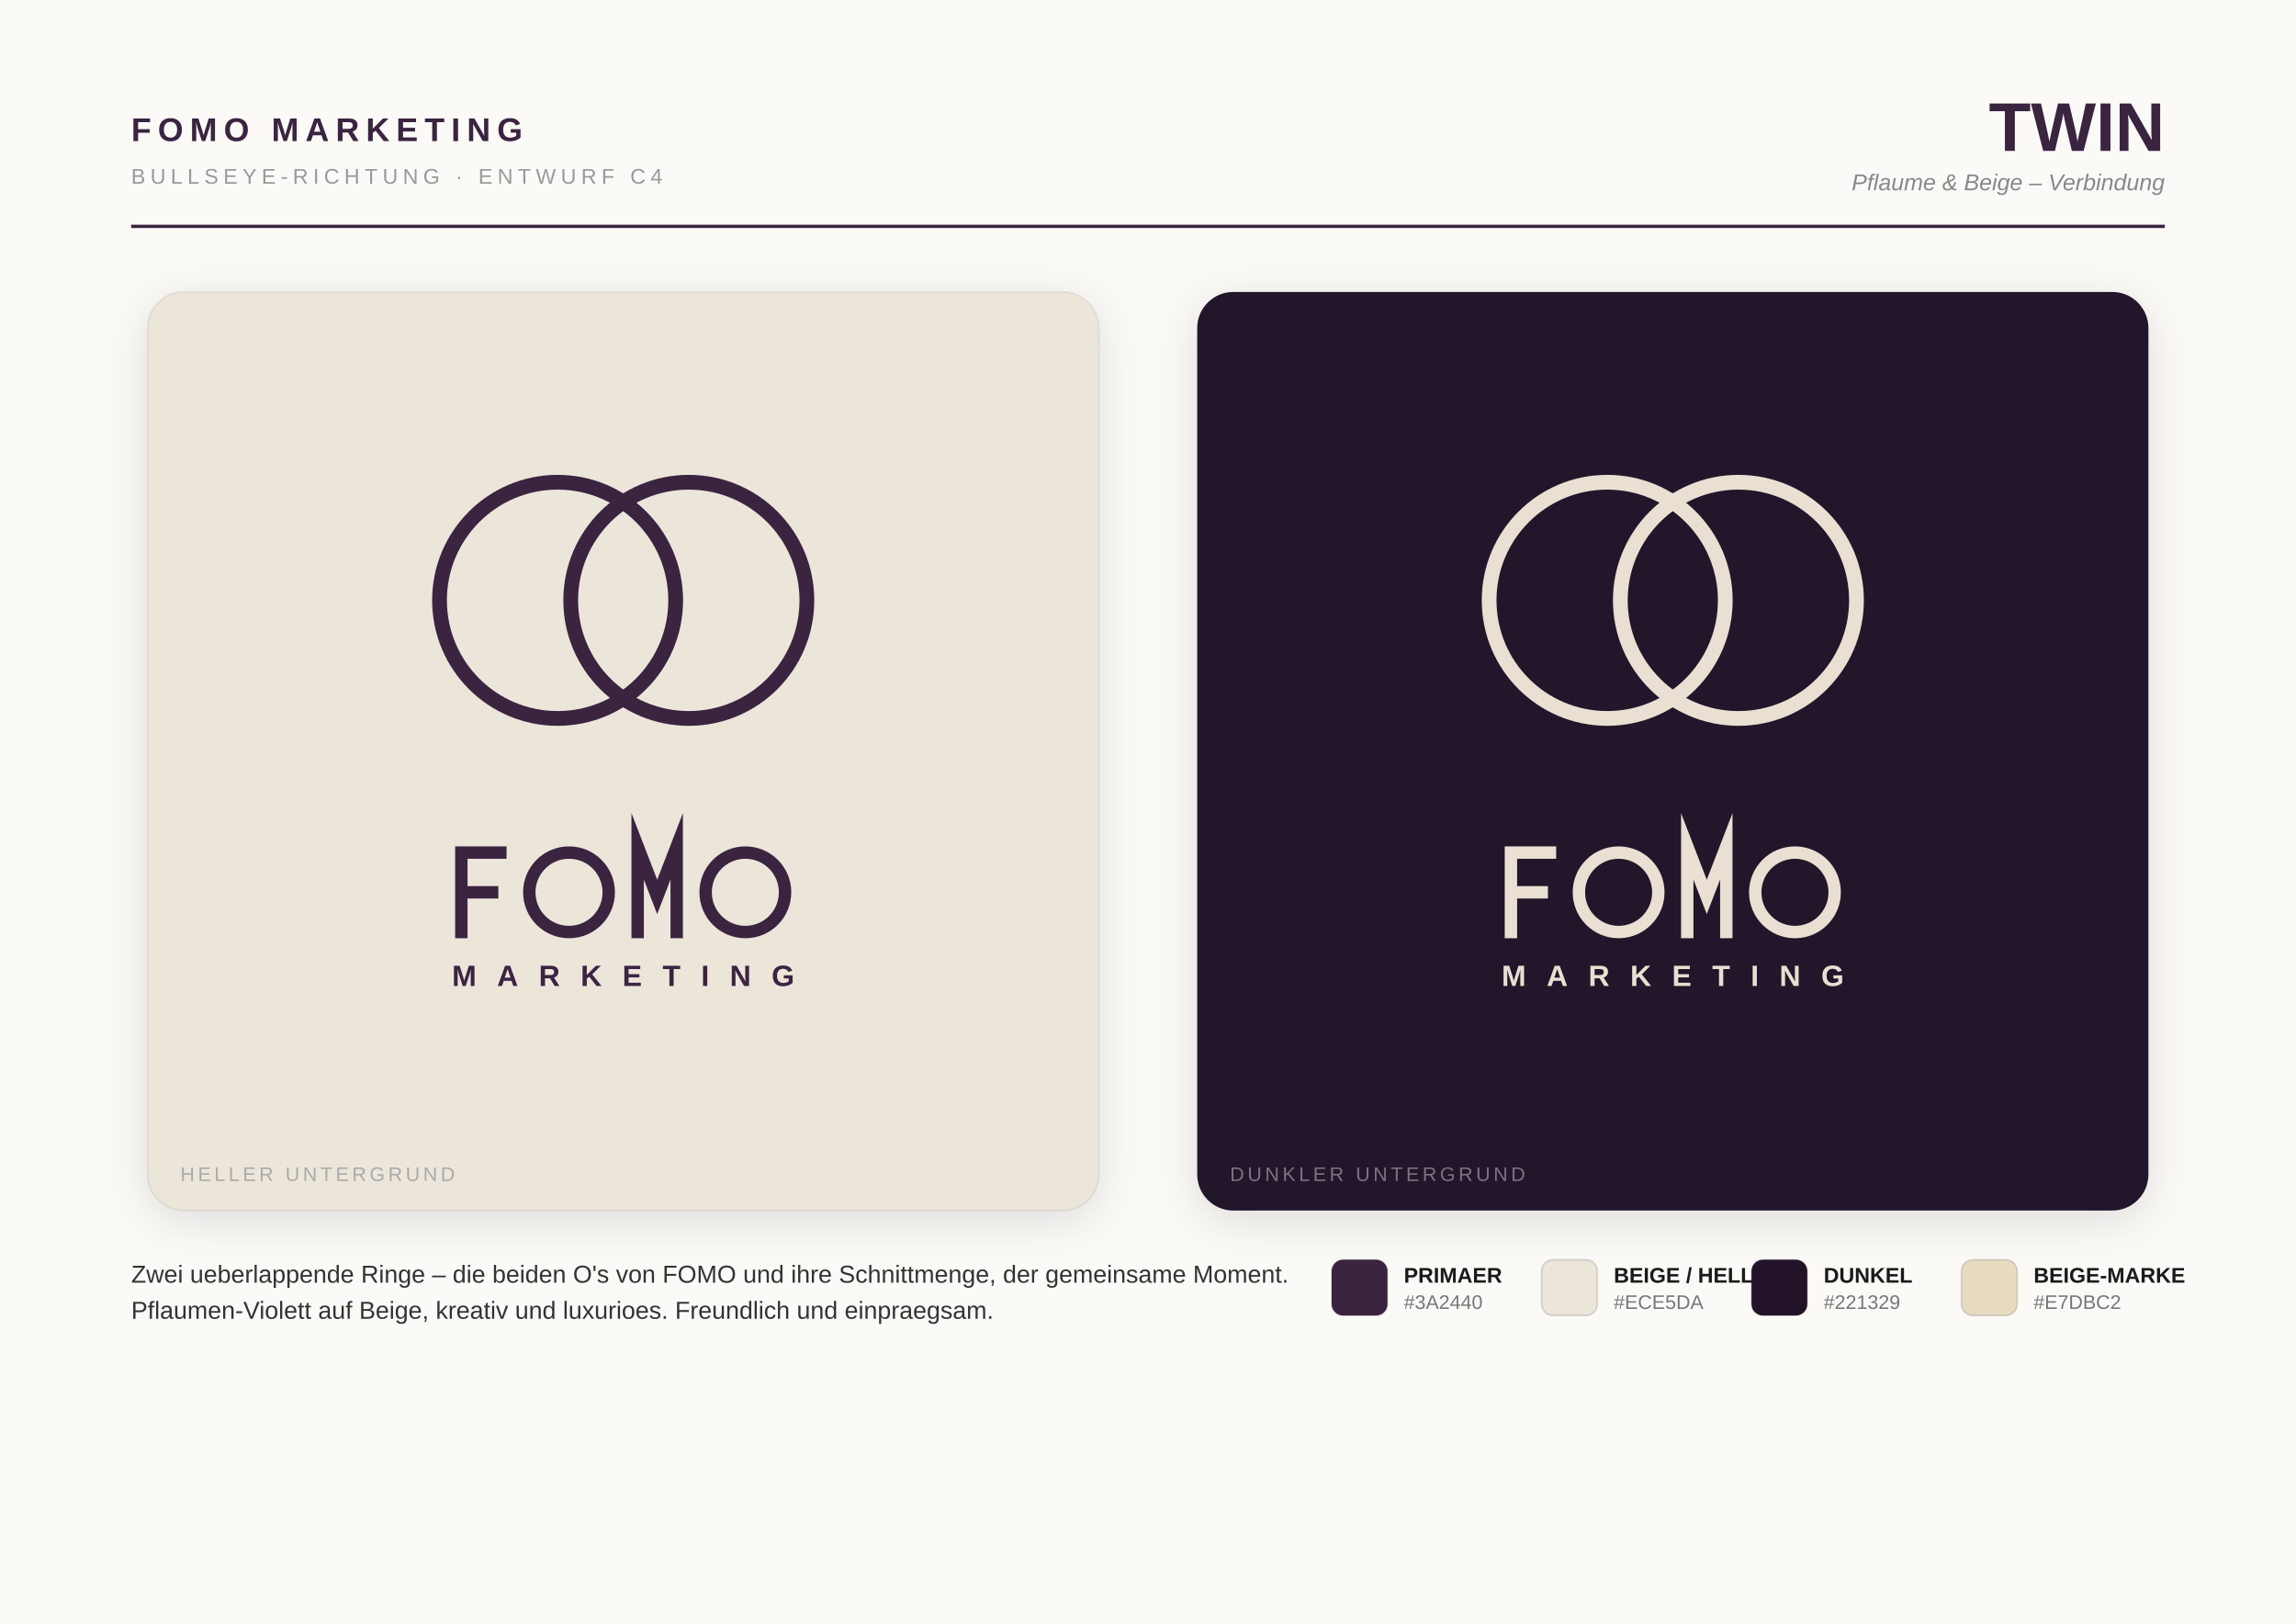
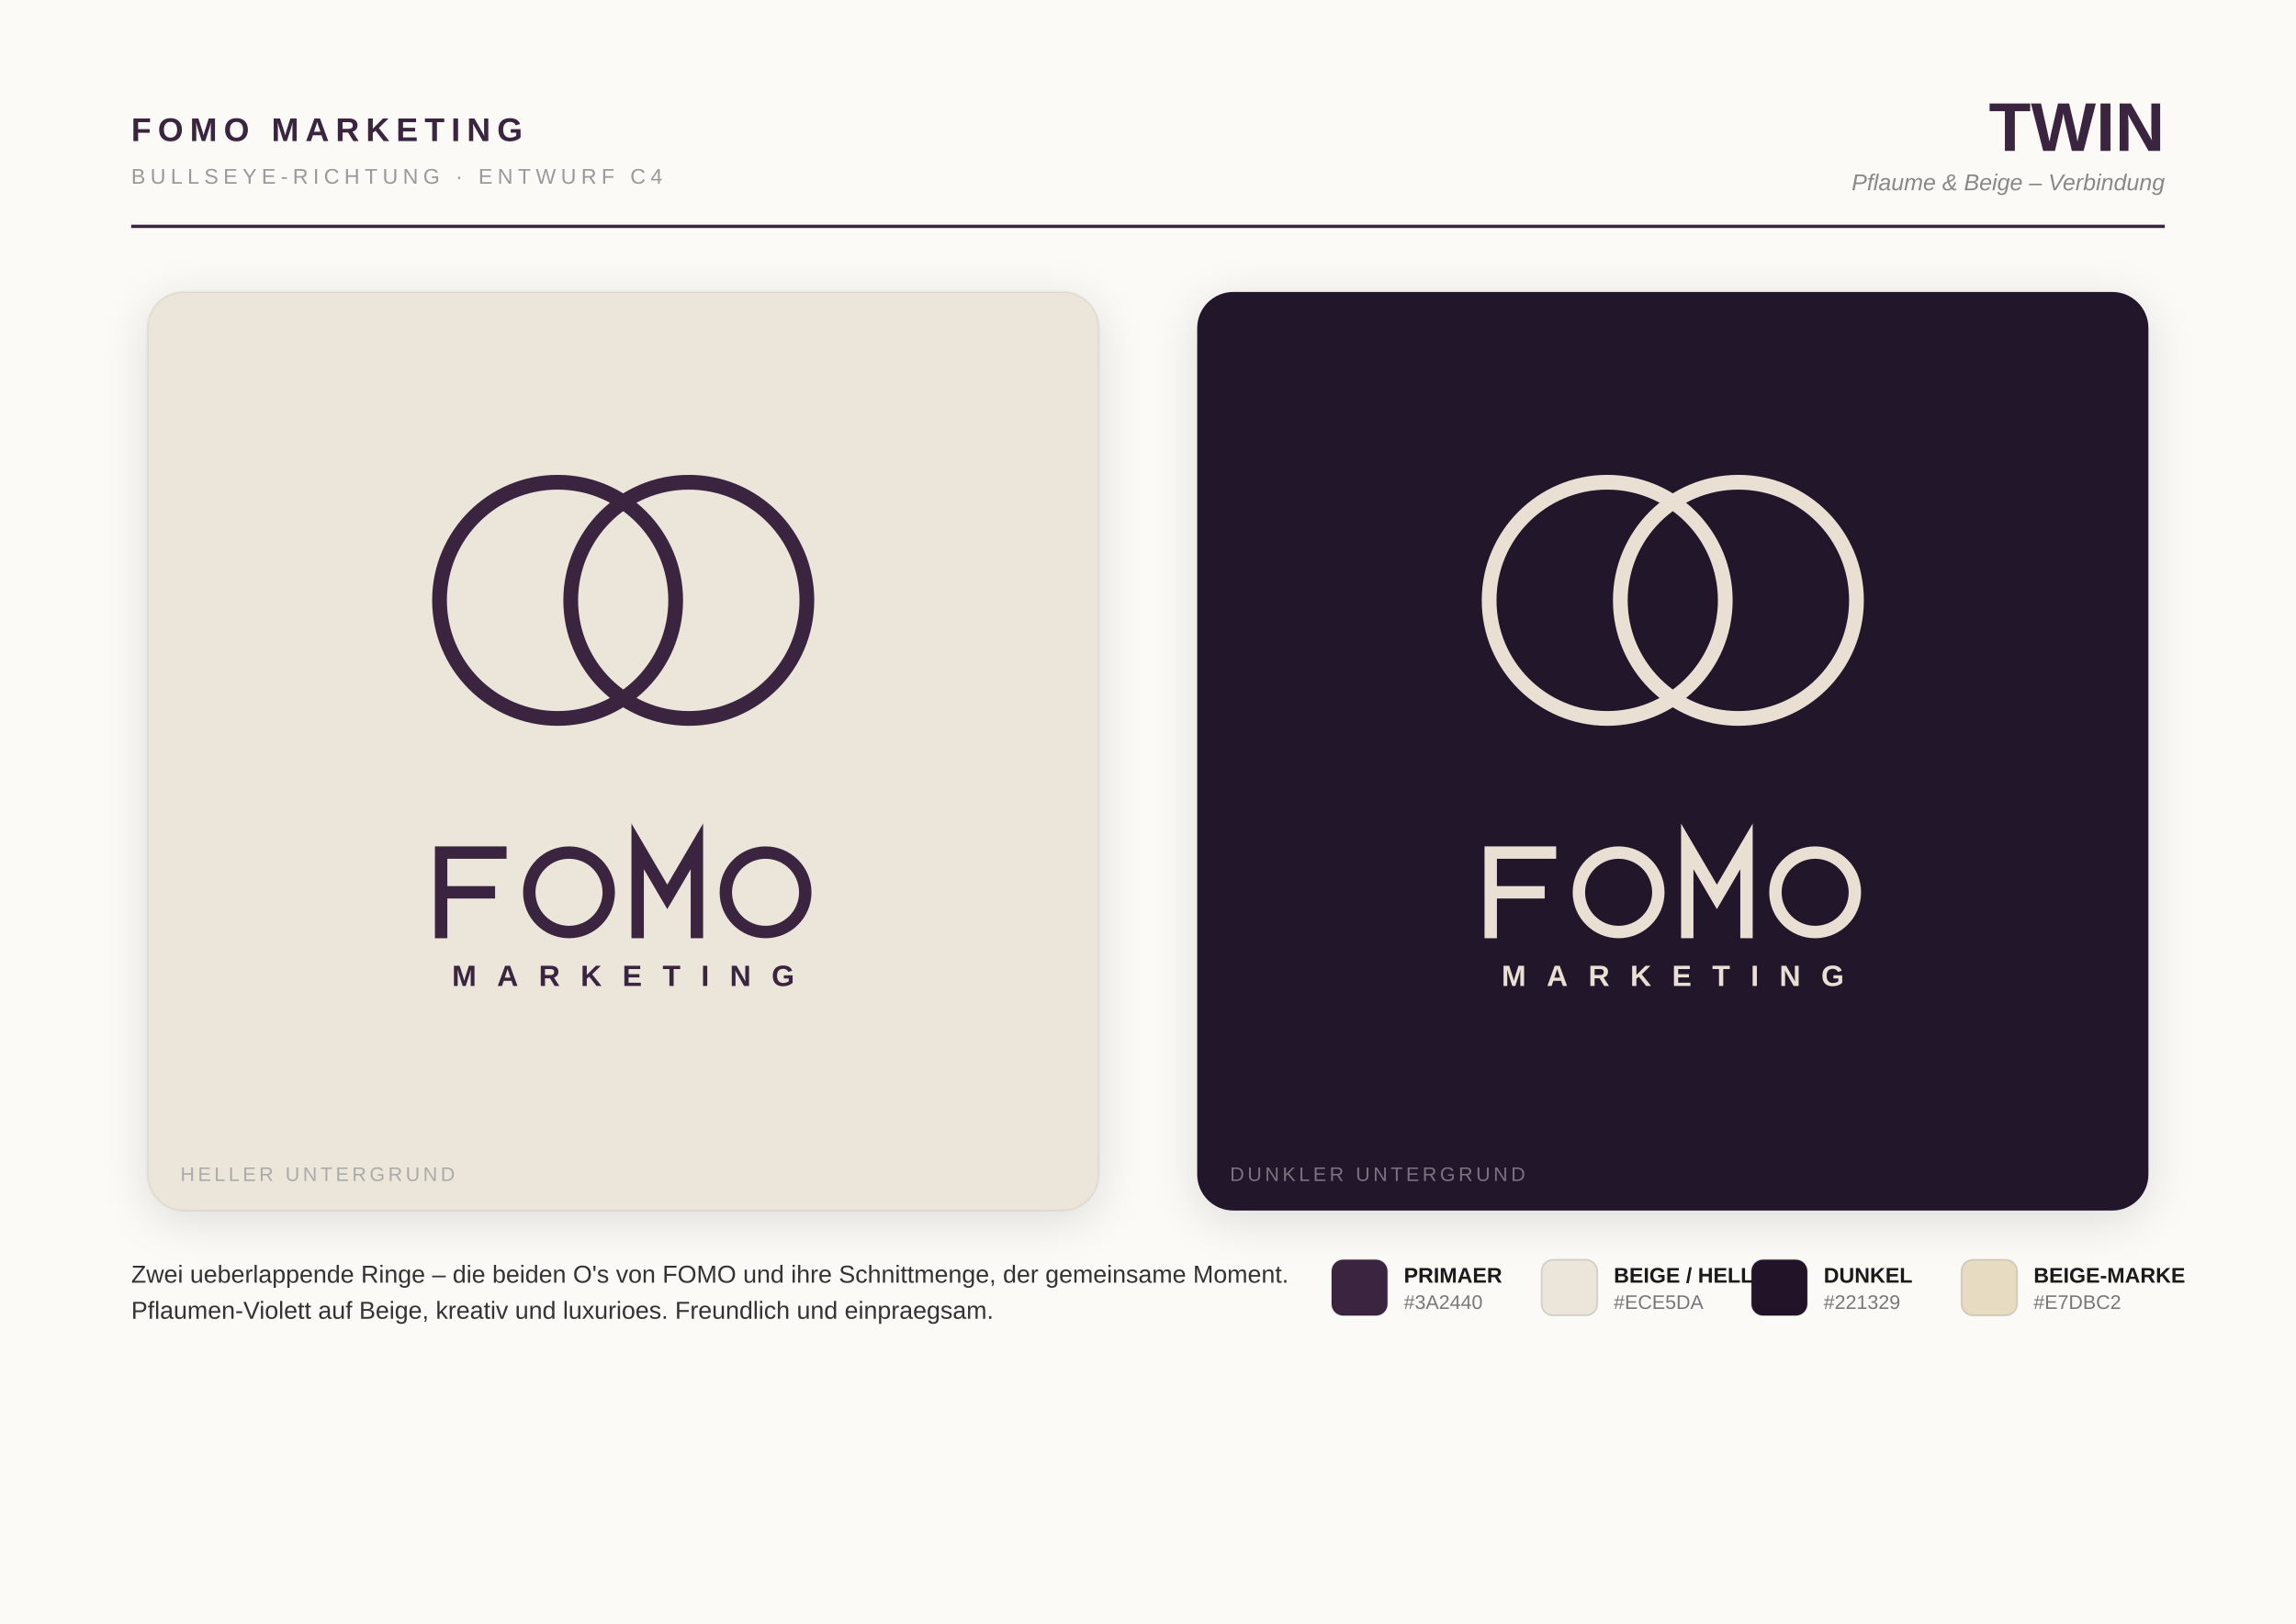
<svg xmlns="http://www.w3.org/2000/svg" width="1400" height="990" viewBox="0 0 1400 990">
  <defs>
    <filter id="soft" x="-20%" y="-20%" width="140%" height="140%">
      <feDropShadow dx="0" dy="6" stdDeviation="14" flood-color="#000" flood-opacity="0.12" />
    </filter>
  </defs>
  <rect width="1400" height="990" fill="#FBFAF7" />
  <text x="80" y="86" font-family="Liberation Sans, Arial, DejaVu Sans, sans-serif" font-size="20" font-weight="800" letter-spacing="4" fill="#3A2440">FOMO MARKETING</text>
  <text x="80" y="112" font-family="Liberation Sans, Arial, DejaVu Sans, sans-serif" font-size="13" letter-spacing="3" fill="#999">BULLSEYE-RICHTUNG · ENTWURF C4</text>
  <text x="1320" y="92" font-family="Liberation Sans, Arial, DejaVu Sans, sans-serif" font-size="42" font-weight="800" text-anchor="end" fill="#3A2440">TWIN</text>
  <text x="1320" y="116" font-family="Liberation Sans, Arial, DejaVu Sans, sans-serif" font-size="14" font-style="italic" text-anchor="end" fill="#888">Pflaume &amp; Beige – Verbindung</text>
  <line x1="80" y1="138" x2="1320" y2="138" stroke="#3A2440" stroke-width="2" />
  <rect x="90" y="178" width="580" height="560" rx="22" fill="#ECE5DA" stroke="#0000000f" stroke-width="1.2" filter="url(#soft)" />
  <rect x="730" y="178" width="580" height="560" rx="22" fill="#221329" filter="url(#soft)" />
  <g transform="translate(380.0 366.0) scale(1.0) translate(-380.0 -458.0)">
    <circle cx="340.0" cy="458.0" r="72.0" fill="none" stroke="#3A2440" stroke-width="9.0" />
    <circle cx="420.0" cy="458.0" r="72.0" fill="none" stroke="#3A2440" stroke-width="9.0" />
  </g>
-   <path fill="none" stroke="#3A2440" stroke-width="7.56" stroke-linecap="butt" stroke-linejoin="miter" stroke-miterlimit="8" d="M 281.30 516.00 L 281.30 572.00 M 281.30 519.78 L 308.88 519.78 M 281.30 544.00 L 303.86 544.00" />
+   <path fill="none" stroke="#3A2440" stroke-width="7.56" stroke-linecap="butt" stroke-linejoin="miter" stroke-miterlimit="8" d="M 268.98 516.00 L 268.98 572.00 M 268.98 519.78 L 308.88 519.78 M 268.98 544.00 L 301.89 544.00" />
  <circle cx="346.96" cy="544.00" r="24.22" fill="none" stroke="#3A2440" stroke-width="7.56" stroke-linecap="butt" stroke-linejoin="miter" stroke-miterlimit="8" />
-   <path fill="none" stroke="#3A2440" stroke-width="7.56" stroke-linecap="butt" stroke-linejoin="miter" stroke-miterlimit="8" d="M 388.82 572.00 L 388.82 516.00 L 400.72 546.80 L 412.62 516.00 L 412.62 572.00" />
-   <circle cx="454.48" cy="544.00" r="24.22" fill="none" stroke="#3A2440" stroke-width="7.56" stroke-linecap="butt" stroke-linejoin="miter" stroke-miterlimit="8" />
+   <path fill="none" stroke="#3A2440" stroke-width="7.56" stroke-linecap="butt" stroke-linejoin="miter" stroke-miterlimit="8" d="M 388.82 572.00 L 388.82 516.00 L 406.88 546.80 L 424.94 516.00 L 424.94 572.00" />
+   <circle cx="466.80" cy="544.00" r="24.22" fill="none" stroke="#3A2440" stroke-width="7.56" stroke-linecap="butt" stroke-linejoin="miter" stroke-miterlimit="8" />
  <text x="380.00" y="601.12" font-family="Liberation Sans, Arial, DejaVu Sans, sans-serif" font-size="17.92" font-weight="600" letter-spacing="12.54" text-anchor="middle" fill="#3A2440">MARKETING</text>
  <g transform="translate(1020.0 366.0) scale(1.0) translate(-1020.0 -458.0)">
    <circle cx="980.0" cy="458.0" r="72.0" fill="none" stroke="#E9DFD2" stroke-width="9.0" />
    <circle cx="1060.0" cy="458.0" r="72.0" fill="none" stroke="#E9DFD2" stroke-width="9.0" />
  </g>
-   <path fill="none" stroke="#E9DFD2" stroke-width="7.56" stroke-linecap="butt" stroke-linejoin="miter" stroke-miterlimit="8" d="M 921.30 516.00 L 921.30 572.00 M 921.30 519.78 L 948.88 519.78 M 921.30 544.00 L 943.86 544.00" />
+   <path fill="none" stroke="#E9DFD2" stroke-width="7.56" stroke-linecap="butt" stroke-linejoin="miter" stroke-miterlimit="8" d="M 908.98 516.00 L 908.98 572.00 M 908.98 519.78 L 948.88 519.78 M 908.98 544.00 L 941.89 544.00" />
  <circle cx="986.96" cy="544.00" r="24.22" fill="none" stroke="#E9DFD2" stroke-width="7.56" stroke-linecap="butt" stroke-linejoin="miter" stroke-miterlimit="8" />
-   <path fill="none" stroke="#E9DFD2" stroke-width="7.56" stroke-linecap="butt" stroke-linejoin="miter" stroke-miterlimit="8" d="M 1028.82 572.00 L 1028.82 516.00 L 1040.72 546.80 L 1052.62 516.00 L 1052.62 572.00" />
-   <circle cx="1094.48" cy="544.00" r="24.22" fill="none" stroke="#E9DFD2" stroke-width="7.56" stroke-linecap="butt" stroke-linejoin="miter" stroke-miterlimit="8" />
+   <path fill="none" stroke="#E9DFD2" stroke-width="7.56" stroke-linecap="butt" stroke-linejoin="miter" stroke-miterlimit="8" d="M 1028.82 572.00 L 1028.82 516.00 L 1046.88 546.80 L 1064.94 516.00 L 1064.94 572.00" />
+   <circle cx="1106.80" cy="544.00" r="24.22" fill="none" stroke="#E9DFD2" stroke-width="7.56" stroke-linecap="butt" stroke-linejoin="miter" stroke-miterlimit="8" />
  <text x="1020.00" y="601.12" font-family="Liberation Sans, Arial, DejaVu Sans, sans-serif" font-size="17.92" font-weight="600" letter-spacing="12.54" text-anchor="middle" fill="#E9DFD2">MARKETING</text>
  <text x="110" y="720" font-family="Liberation Sans, Arial, DejaVu Sans, sans-serif" font-size="12" letter-spacing="2" fill="#aaa">HELLER UNTERGRUND</text>
  <text x="750" y="720" font-family="Liberation Sans, Arial, DejaVu Sans, sans-serif" font-size="12" letter-spacing="2" fill="#ffffff66">DUNKLER UNTERGRUND</text>
  <text x="80" y="782" font-family="Liberation Sans, Arial, DejaVu Sans, sans-serif" font-size="15" fill="#333">Zwei ueberlappende Ringe – die beiden O's von FOMO und ihre Schnittmenge, der gemeinsame Moment.</text>
  <text x="80" y="804" font-family="Liberation Sans, Arial, DejaVu Sans, sans-serif" font-size="15" fill="#333">Pflaumen-Violett auf Beige, kreativ und luxurioes. Freundlich und einpraegsam.</text>
  <rect x="812" y="768" width="34" height="34" rx="7" fill="#3A2440" stroke="#00000022" stroke-width="1" />
  <text x="856" y="782" font-family="Liberation Sans, Arial, DejaVu Sans, sans-serif" font-size="13" font-weight="700" fill="#1a1a1a">PRIMAER</text>
  <text x="856" y="798" font-family="Liberation Sans, Arial, DejaVu Sans, sans-serif" font-size="12" fill="#777">#3A2440</text>
  <rect x="940" y="768" width="34" height="34" rx="7" fill="#ECE5DA" stroke="#00000022" stroke-width="1" />
  <text x="984" y="782" font-family="Liberation Sans, Arial, DejaVu Sans, sans-serif" font-size="13" font-weight="700" fill="#1a1a1a">BEIGE / HELL</text>
  <text x="984" y="798" font-family="Liberation Sans, Arial, DejaVu Sans, sans-serif" font-size="12" fill="#777">#ECE5DA</text>
  <rect x="1068" y="768" width="34" height="34" rx="7" fill="#221329" stroke="#00000022" stroke-width="1" />
  <text x="1112" y="782" font-family="Liberation Sans, Arial, DejaVu Sans, sans-serif" font-size="13" font-weight="700" fill="#1a1a1a">DUNKEL</text>
  <text x="1112" y="798" font-family="Liberation Sans, Arial, DejaVu Sans, sans-serif" font-size="12" fill="#777">#221329</text>
  <rect x="1196" y="768" width="34" height="34" rx="7" fill="#E7DBC2" stroke="#00000022" stroke-width="1" />
  <text x="1240" y="782" font-family="Liberation Sans, Arial, DejaVu Sans, sans-serif" font-size="13" font-weight="700" fill="#1a1a1a">BEIGE-MARKE</text>
  <text x="1240" y="798" font-family="Liberation Sans, Arial, DejaVu Sans, sans-serif" font-size="12" fill="#777">#E7DBC2</text>
</svg>
